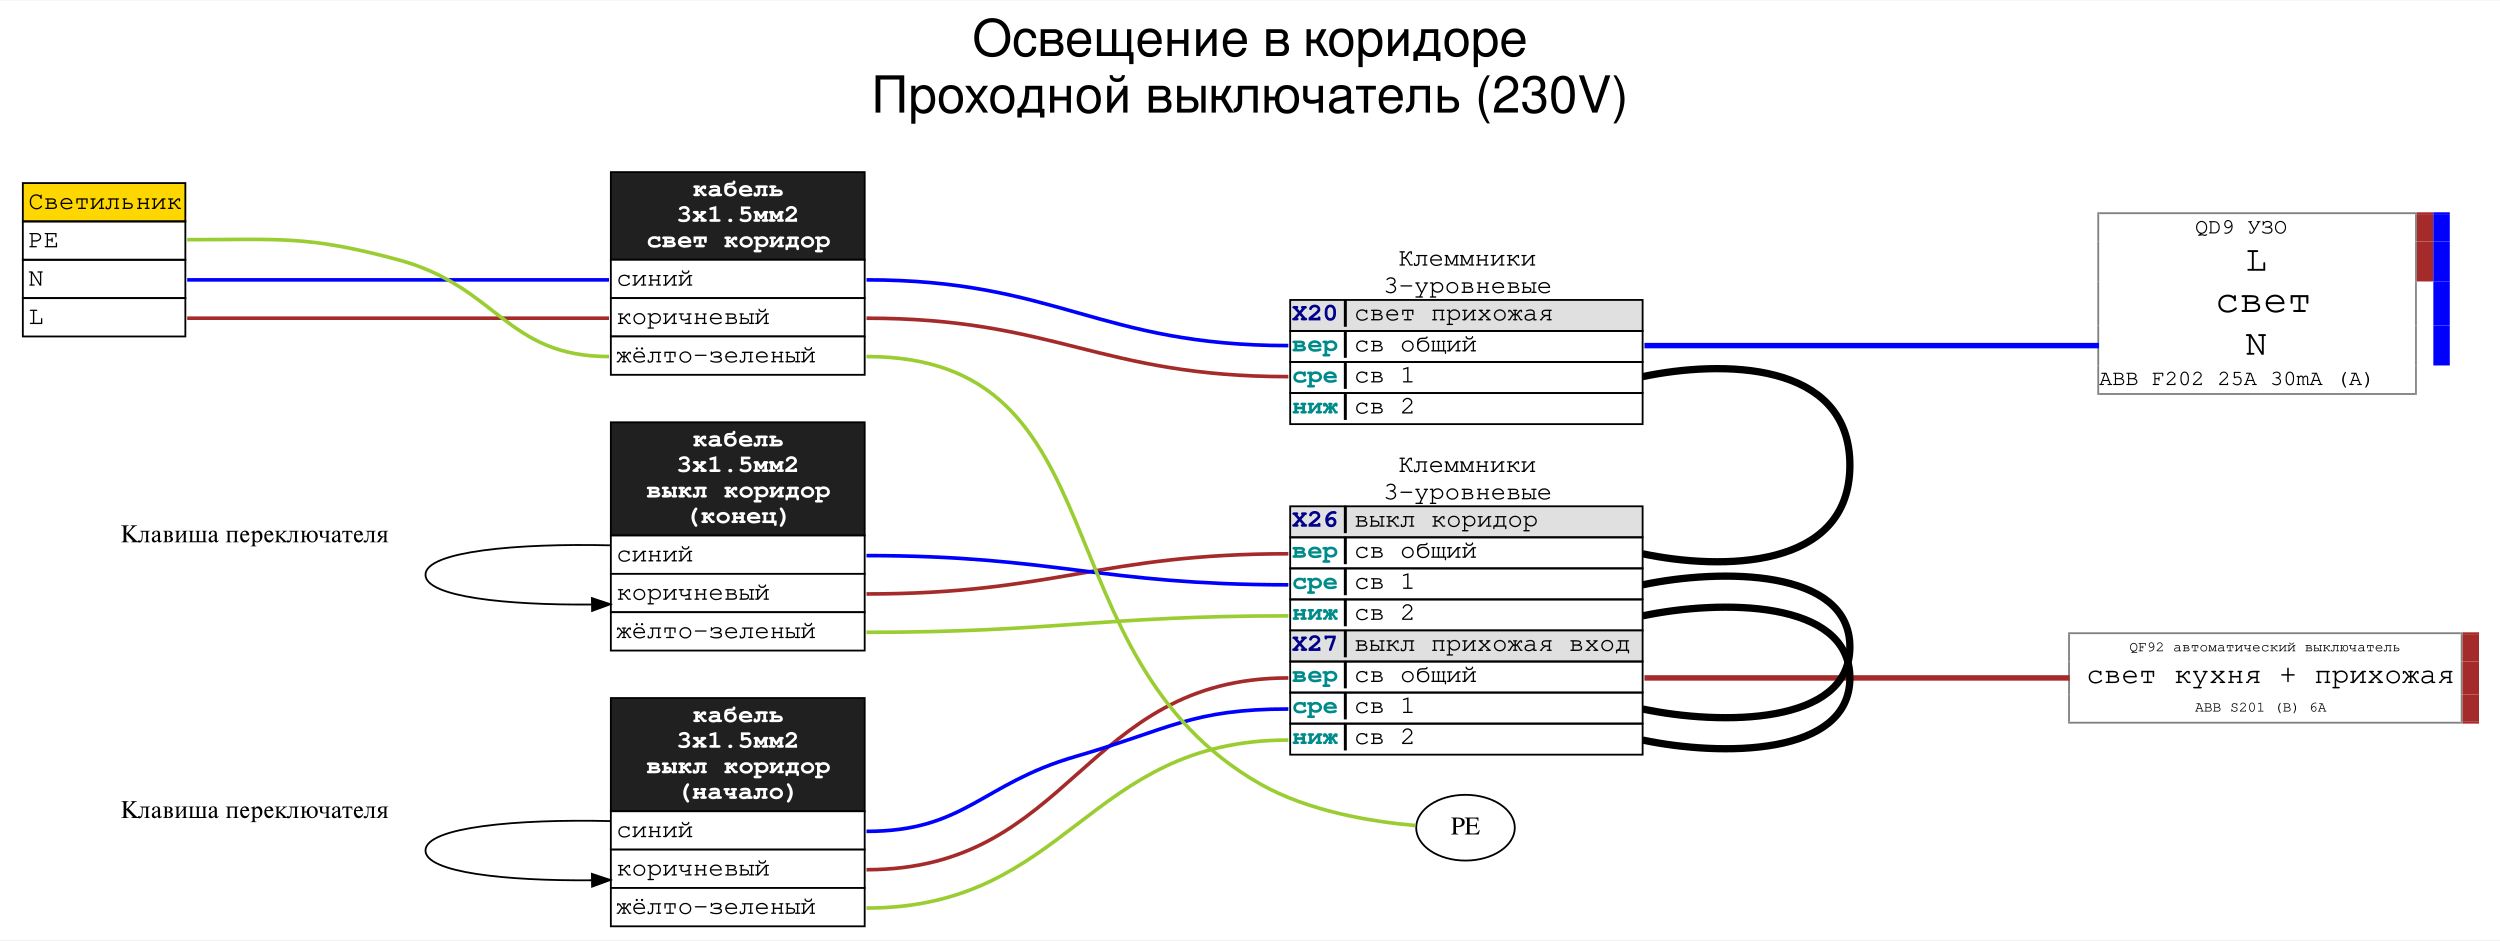
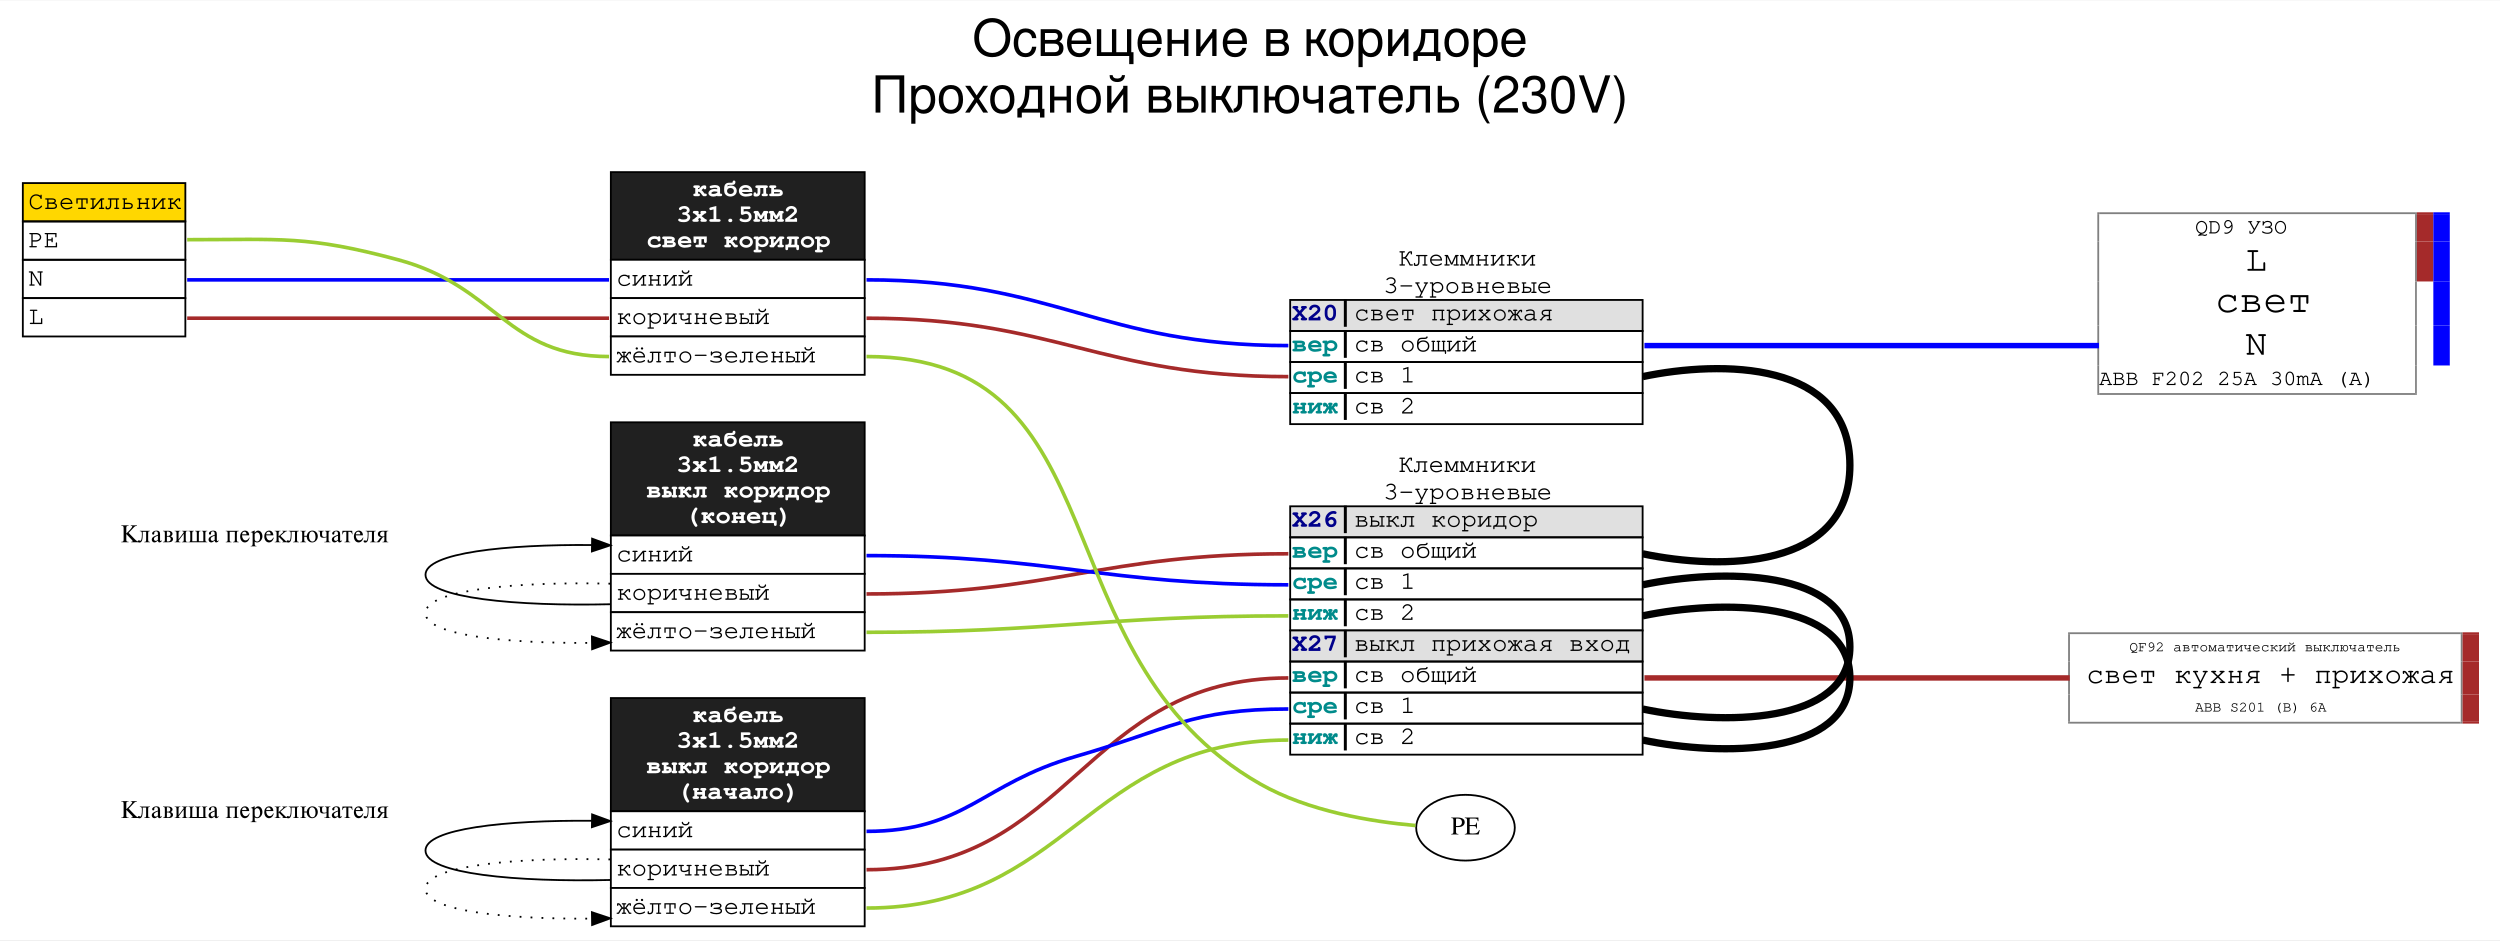
<svg xmlns="http://www.w3.org/2000/svg" width="1369pt" height="515pt" viewBox="0.00 0.00 1369.00 514.50">
  <g id="graph0" class="graph" transform="scale(1 1) rotate(0) translate(4 510.5)">
    <polygon fill="white" stroke="transparent" points="-4,4 -4,-510.5 1365,-510.5 1365,4 -4,4" />
    <text text-anchor="middle" x="680.5" y="-480.1" font-family="Helvetica,sans-Serif" font-size="28.00">Освещение в коридоре</text>
    <text text-anchor="middle" x="680.5" y="-449.1" font-family="Helvetica,sans-Serif" font-size="28.00">Проходной выключатель (230V)</text>
    <g id="clust1" class="cluster">
- </g>
+             </g>
    <g id="node1" class="node">
      <ellipse fill="none" stroke="black" cx="798.5" cy="-57.5" rx="27" ry="18" />
      <text text-anchor="middle" x="798.5" y="-53.8" font-family="Times,serif" font-size="14.00">PE</text>
    </g>
    <g id="node2" class="node">
      <polygon fill="gray" stroke="transparent" points="1144.5,-393.5 1144.5,-394.5 1145.5,-394.5 1145.5,-393.5 1144.5,-393.5" />
      <text text-anchor="start" x="1144.5" y="-393.7" font-family="Courier,monospace" font-size="1.00"> </text>
      <polygon fill="gray" stroke="transparent" points="1145.5,-393.5 1145.5,-394.5 1318.5,-394.5 1318.5,-393.5 1145.5,-393.5" />
      <polygon fill="gray" stroke="transparent" points="1318.5,-393.5 1318.5,-394.5 1319.5,-394.5 1319.5,-393.5 1318.5,-393.5" />
      <polygon fill="white" stroke="transparent" points="1319.5,-393.5 1319.5,-394.5 1319.5,-394.5 1319.5,-393.5 1319.5,-393.5" />
      <polygon fill="brown" stroke="transparent" points="1319.5,-393.5 1319.5,-394.5 1328.5,-394.5 1328.5,-393.5 1319.5,-393.5" />
      <polygon fill="white" stroke="transparent" points="1328.5,-393.5 1328.5,-394.5 1328.5,-394.5 1328.5,-393.5 1328.5,-393.5" />
      <polygon fill="blue" stroke="transparent" points="1328.5,-393.5 1328.5,-394.5 1337.5,-394.5 1337.5,-393.5 1328.5,-393.5" />
      <polygon fill="gray" stroke="transparent" points="1144.5,-378.5 1144.5,-393.5 1145.5,-393.5 1145.5,-378.5 1144.5,-378.5" />
      <text text-anchor="start" x="1198" y="-382.9" font-family="Courier,monospace" font-size="12.00"> QD9 УЗО </text>
      <polygon fill="gray" stroke="transparent" points="1318.5,-378.5 1318.5,-393.5 1319.5,-393.5 1319.5,-378.5 1318.5,-378.5" />
      <text text-anchor="start" x="1318.5" y="-385.7" font-family="Courier,monospace" font-size="1.00"> </text>
      <polygon fill="white" stroke="transparent" points="1319.5,-378.5 1319.5,-393.5 1319.5,-393.5 1319.5,-378.5 1319.5,-378.5" />
      <polygon fill="brown" stroke="transparent" points="1319.5,-378.5 1319.5,-393.5 1328.5,-393.5 1328.5,-378.5 1319.5,-378.5" />
      <text text-anchor="start" x="1319.5" y="-382.3" font-family="Courier,monospace" font-size="14.00"> </text>
      <polygon fill="white" stroke="transparent" points="1328.5,-378.5 1328.5,-393.5 1328.5,-393.5 1328.5,-378.5 1328.5,-378.5" />
      <polygon fill="blue" stroke="transparent" points="1328.5,-378.5 1328.5,-393.5 1337.5,-393.5 1337.5,-378.5 1328.5,-378.5" />
      <text text-anchor="start" x="1328.5" y="-382.3" font-family="Courier,monospace" font-size="14.00"> </text>
      <polygon fill="gray" stroke="transparent" points="1144.5,-356.5 1144.5,-378.5 1145.5,-378.5 1145.5,-356.5 1144.5,-356.5" />
      <text text-anchor="start" x="1225.5" y="-362.5" font-family="Courier,monospace" font-size="20.00">L</text>
      <polygon fill="gray" stroke="transparent" points="1318.5,-356.5 1318.5,-378.5 1319.5,-378.5 1319.5,-356.5 1318.5,-356.5" />
      <polygon fill="white" stroke="transparent" points="1319.5,-356.5 1319.5,-378.5 1319.5,-378.5 1319.5,-356.5 1319.5,-356.5" />
      <polygon fill="brown" stroke="transparent" points="1319.5,-356.5 1319.5,-378.5 1328.5,-378.5 1328.5,-356.5 1319.5,-356.5" />
      <text text-anchor="start" x="1319.5" y="-363.8" font-family="Courier,monospace" font-size="14.00"> </text>
      <polygon fill="white" stroke="transparent" points="1328.5,-356.5 1328.5,-378.5 1328.5,-378.5 1328.5,-356.5 1328.5,-356.5" />
      <polygon fill="blue" stroke="transparent" points="1328.5,-356.5 1328.5,-378.5 1337.5,-378.5 1337.5,-356.5 1328.5,-356.5" />
      <text text-anchor="start" x="1328.5" y="-363.8" font-family="Courier,monospace" font-size="14.00"> </text>
      <polygon fill="gray" stroke="transparent" points="1144.5,-332.5 1144.5,-356.5 1145.5,-356.5 1145.5,-332.5 1144.5,-332.5" />
      <text text-anchor="start" x="1200" y="-339.9" font-family="Courier,monospace" font-size="14.00"> </text>
      <text text-anchor="start" x="1209" y="-339.9" font-family="Courier,monospace" font-size="22.00">свет</text>
      <polygon fill="gray" stroke="transparent" points="1318.5,-332.5 1318.5,-356.5 1319.5,-356.5 1319.5,-332.5 1318.5,-332.5" />
      <polygon fill="white" stroke="transparent" points="1319.5,-332.5 1319.5,-356.5 1319.5,-356.5 1319.5,-332.5 1319.5,-332.5" />
      <polygon fill="white" stroke="transparent" points="1319.5,-332.5 1319.5,-356.5 1328.5,-356.5 1328.5,-332.5 1319.5,-332.5" />
      <text text-anchor="start" x="1319.5" y="-340.8" font-family="Courier,monospace" font-size="14.00"> </text>
      <polygon fill="white" stroke="transparent" points="1328.5,-332.5 1328.5,-356.5 1328.5,-356.5 1328.5,-332.5 1328.5,-332.5" />
      <polygon fill="blue" stroke="transparent" points="1328.5,-332.5 1328.5,-356.5 1337.5,-356.5 1337.5,-332.5 1328.5,-332.5" />
      <text text-anchor="start" x="1328.5" y="-340.8" font-family="Courier,monospace" font-size="14.00"> </text>
      <polygon fill="gray" stroke="transparent" points="1144.5,-310.5 1144.5,-332.5 1145.5,-332.5 1145.5,-310.5 1144.5,-310.5" />
      <text text-anchor="start" x="1225.5" y="-316.5" font-family="Courier,monospace" font-size="20.00">N</text>
      <polygon fill="gray" stroke="transparent" points="1318.5,-310.5 1318.5,-332.5 1319.5,-332.5 1319.5,-310.5 1318.5,-310.5" />
      <polygon fill="white" stroke="transparent" points="1319.5,-310.5 1319.5,-332.5 1319.5,-332.5 1319.5,-310.5 1319.5,-310.5" />
      <polygon fill="white" stroke="transparent" points="1319.5,-310.5 1319.5,-332.5 1328.5,-332.5 1328.5,-310.5 1319.5,-310.5" />
      <text text-anchor="start" x="1319.5" y="-317.8" font-family="Courier,monospace" font-size="14.00"> </text>
      <polygon fill="white" stroke="transparent" points="1328.5,-310.5 1328.5,-332.5 1328.5,-332.5 1328.5,-310.5 1328.5,-310.5" />
      <polygon fill="blue" stroke="transparent" points="1328.5,-310.5 1328.5,-332.5 1337.5,-332.5 1337.5,-310.5 1328.5,-310.5" />
      <text text-anchor="start" x="1328.5" y="-317.8" font-family="Courier,monospace" font-size="14.00"> </text>
      <polygon fill="gray" stroke="transparent" points="1144.5,-295.5 1144.5,-310.5 1145.5,-310.5 1145.5,-295.5 1144.5,-295.5" />
      <text text-anchor="start" x="1145.5" y="-299.9" font-family="Courier,monospace" font-size="12.00"> ABB F202 25A 30mA (A) </text>
      <polygon fill="gray" stroke="transparent" points="1318.5,-295.5 1318.5,-310.5 1319.5,-310.5 1319.5,-295.5 1318.5,-295.5" />
      <polygon fill="white" stroke="transparent" points="1319.5,-295.5 1319.5,-310.5 1319.5,-310.5 1319.5,-295.5 1319.5,-295.5" />
      <polygon fill="white" stroke="transparent" points="1319.5,-295.5 1319.5,-310.5 1328.5,-310.5 1328.5,-295.5 1319.5,-295.5" />
      <text text-anchor="start" x="1319.5" y="-299.3" font-family="Courier,monospace" font-size="14.00"> </text>
      <polygon fill="white" stroke="transparent" points="1328.5,-295.5 1328.5,-310.5 1328.5,-310.5 1328.5,-295.5 1328.5,-295.5" />
      <polygon fill="white" stroke="transparent" points="1328.5,-295.5 1328.5,-310.5 1337.5,-310.5 1337.5,-295.5 1328.5,-295.5" />
      <text text-anchor="start" x="1328.5" y="-299.3" font-family="Courier,monospace" font-size="14.00"> </text>
      <polygon fill="gray" stroke="transparent" points="1144.5,-294.5 1144.5,-295.5 1145.5,-295.5 1145.5,-294.5 1144.5,-294.5" />
      <text text-anchor="start" x="1144.5" y="-294.7" font-family="Courier,monospace" font-size="1.00"> </text>
      <polygon fill="gray" stroke="transparent" points="1145.5,-294.5 1145.5,-295.5 1318.5,-295.5 1318.5,-294.5 1145.5,-294.5" />
      <polygon fill="gray" stroke="transparent" points="1318.5,-294.5 1318.5,-295.5 1319.5,-295.5 1319.5,-294.5 1318.5,-294.5" />
      <polygon fill="white" stroke="transparent" points="1319.5,-294.5 1319.5,-295.5 1319.5,-295.5 1319.5,-294.5 1319.5,-294.5" />
      <polygon fill="white" stroke="transparent" points="1319.5,-294.5 1319.5,-295.5 1328.5,-295.5 1328.5,-294.5 1319.5,-294.5" />
      <polygon fill="white" stroke="transparent" points="1328.5,-294.5 1328.5,-295.5 1328.5,-295.5 1328.5,-294.5 1328.5,-294.5" />
      <polygon fill="white" stroke="transparent" points="1328.5,-294.5 1328.5,-295.5 1337.5,-295.5 1337.5,-294.5 1328.5,-294.5" />
    </g>
    <g id="node3" class="node">
      <polygon fill="gray" stroke="transparent" points="1128.5,-163.5 1128.5,-164.5 1129.5,-164.5 1129.5,-163.5 1128.5,-163.5" />
      <text text-anchor="start" x="1128.5" y="-163.7" font-family="Courier,monospace" font-size="1.00"> </text>
      <polygon fill="gray" stroke="transparent" points="1129.5,-163.5 1129.5,-164.5 1343.5,-164.5 1343.5,-163.5 1129.5,-163.5" />
      <polygon fill="gray" stroke="transparent" points="1343.5,-163.5 1343.5,-164.5 1344.5,-164.5 1344.5,-163.5 1343.5,-163.5" />
      <polygon fill="white" stroke="transparent" points="1344.5,-163.5 1344.5,-164.5 1344.5,-164.5 1344.5,-163.5 1344.5,-163.5" />
      <polygon fill="brown" stroke="transparent" points="1344.5,-163.5 1344.5,-164.5 1353.5,-164.5 1353.5,-163.5 1344.5,-163.5" />
      <polygon fill="gray" stroke="transparent" points="1128.5,-148.5 1128.5,-163.5 1129.5,-163.5 1129.5,-148.5 1128.5,-148.5" />
      <text text-anchor="start" x="1162" y="-154.1" font-family="Courier,monospace" font-size="8.00"> QF92 автоматический выключатель </text>
      <polygon fill="gray" stroke="transparent" points="1343.5,-148.5 1343.5,-163.5 1344.5,-163.5 1344.5,-148.5 1343.5,-148.5" />
      <text text-anchor="start" x="1343.5" y="-155.7" font-family="Courier,monospace" font-size="1.00"> </text>
      <polygon fill="white" stroke="transparent" points="1344.5,-148.5 1344.5,-163.5 1344.5,-163.5 1344.5,-148.5 1344.5,-148.5" />
      <polygon fill="brown" stroke="transparent" points="1344.5,-148.5 1344.5,-163.5 1353.5,-163.5 1353.5,-148.5 1344.5,-148.5" />
      <text text-anchor="start" x="1344.5" y="-152.3" font-family="Courier,monospace" font-size="14.00"> </text>
      <polygon fill="gray" stroke="transparent" points="1128.5,-130.5 1128.5,-148.5 1129.5,-148.5 1129.5,-130.5 1128.5,-130.5" />
      <text text-anchor="start" x="1129.5" y="-136.7" font-family="Courier,monospace" font-size="14.00"> </text>
      <text text-anchor="start" x="1138.5" y="-136.7" font-family="Courier,monospace" font-size="16.00">свет кухня + прихожая</text>
      <polygon fill="gray" stroke="transparent" points="1343.5,-130.5 1343.5,-148.5 1344.5,-148.5 1344.5,-130.5 1343.5,-130.5" />
      <polygon fill="white" stroke="transparent" points="1344.5,-130.5 1344.5,-148.5 1344.5,-148.5 1344.5,-130.5 1344.5,-130.5" />
      <polygon fill="brown" stroke="transparent" points="1344.5,-130.5 1344.5,-148.5 1353.5,-148.5 1353.5,-130.5 1344.5,-130.5" />
      <text text-anchor="start" x="1344.5" y="-135.8" font-family="Courier,monospace" font-size="14.00"> </text>
      <polygon fill="gray" stroke="transparent" points="1128.5,-115.5 1128.5,-130.5 1129.5,-130.5 1129.5,-115.5 1128.5,-115.5" />
      <text text-anchor="start" x="1198" y="-121.1" font-family="Courier,monospace" font-size="8.00"> ABB S201 (B) 6A </text>
      <polygon fill="gray" stroke="transparent" points="1343.5,-115.5 1343.5,-130.5 1344.5,-130.5 1344.5,-115.5 1343.5,-115.5" />
      <polygon fill="white" stroke="transparent" points="1344.5,-115.5 1344.5,-130.5 1344.5,-130.5 1344.5,-115.5 1344.5,-115.5" />
      <polygon fill="brown" stroke="transparent" points="1344.5,-115.5 1344.5,-130.5 1353.5,-130.5 1353.5,-115.5 1344.5,-115.5" />
      <text text-anchor="start" x="1344.5" y="-119.3" font-family="Courier,monospace" font-size="14.00"> </text>
      <polygon fill="gray" stroke="transparent" points="1128.5,-114.5 1128.5,-115.5 1129.5,-115.5 1129.5,-114.5 1128.5,-114.5" />
      <text text-anchor="start" x="1128.5" y="-114.7" font-family="Courier,monospace" font-size="1.00"> </text>
      <polygon fill="gray" stroke="transparent" points="1129.5,-114.5 1129.5,-115.5 1343.5,-115.5 1343.5,-114.5 1129.5,-114.5" />
      <polygon fill="gray" stroke="transparent" points="1343.5,-114.5 1343.5,-115.5 1344.5,-115.5 1344.5,-114.5 1343.5,-114.5" />
      <polygon fill="white" stroke="transparent" points="1344.5,-114.5 1344.5,-115.5 1344.5,-115.5 1344.5,-114.5 1344.5,-114.5" />
      <polygon fill="brown" stroke="transparent" points="1344.5,-114.5 1344.5,-115.5 1353.5,-115.5 1353.5,-114.5 1344.5,-114.5" />
    </g>
    <g id="node4" class="node">
      <text text-anchor="start" x="761.5" y="-365.3" font-family="Courier,monospace" font-size="14.00">Клеммники</text>
      <text text-anchor="start" x="753.5" y="-350.3" font-family="Courier,monospace" font-size="14.00">3-уровневые</text>
      <polygon fill="#e0e0e0" stroke="transparent" points="702.5,-329.5 702.5,-346.5 895.5,-346.5 895.5,-329.5 702.5,-329.5" />
      <polygon fill="none" stroke="black" points="702.5,-329.5 702.5,-346.5 895.5,-346.5 895.5,-329.5 702.5,-329.5" />
      <text text-anchor="start" x="703.5" y="-335.3" font-family="Courier,monospace" font-weight="bold" font-size="14.00" fill="darkblue">X20</text>
      <text text-anchor="start" x="728.5" y="-335.3" font-family="Courier,monospace" font-weight="bold" font-size="14.00">|</text>
      <text text-anchor="start" x="737.5" y="-335.3" font-family="Courier,monospace" font-size="14.00">свет прихожая</text>
      <polygon fill="none" stroke="black" points="702.5,-312.5 702.5,-329.5 895.5,-329.5 895.5,-312.5 702.5,-312.5" />
      <text text-anchor="start" x="703.5" y="-318.3" font-family="Courier,monospace" font-weight="bold" font-size="14.00" fill="darkcyan">вер</text>
      <text text-anchor="start" x="728.5" y="-318.3" font-family="Courier,monospace" font-weight="bold" font-size="14.00">|</text>
      <text text-anchor="start" x="737.5" y="-318.3" font-family="Courier,monospace" font-size="14.00"> св общий</text>
      <polygon fill="none" stroke="black" points="702.5,-295.5 702.5,-312.5 895.5,-312.5 895.5,-295.5 702.5,-295.5" />
      <text text-anchor="start" x="703.5" y="-301.3" font-family="Courier,monospace" font-weight="bold" font-size="14.00" fill="darkcyan">сре</text>
      <text text-anchor="start" x="728.5" y="-301.3" font-family="Courier,monospace" font-weight="bold" font-size="14.00">|</text>
      <text text-anchor="start" x="737.5" y="-301.3" font-family="Courier,monospace" font-size="14.00"> св 1</text>
      <polygon fill="none" stroke="black" points="702.5,-278.5 702.5,-295.5 895.5,-295.5 895.5,-278.5 702.5,-278.5" />
      <text text-anchor="start" x="703.5" y="-284.3" font-family="Courier,monospace" font-weight="bold" font-size="14.00" fill="darkcyan">ниж</text>
      <text text-anchor="start" x="728.5" y="-284.3" font-family="Courier,monospace" font-weight="bold" font-size="14.00">|</text>
      <text text-anchor="start" x="737.5" y="-284.3" font-family="Courier,monospace" font-size="14.00"> св 2</text>
      <text text-anchor="start" x="794.5" y="-267.3" font-family="Courier,monospace" font-size="14.00"> </text>
      <text text-anchor="start" x="761.5" y="-252.3" font-family="Courier,monospace" font-size="14.00">Клеммники</text>
      <text text-anchor="start" x="753.5" y="-237.3" font-family="Courier,monospace" font-size="14.00">3-уровневые</text>
      <polygon fill="#e0e0e0" stroke="transparent" points="702.5,-216.5 702.5,-233.5 895.5,-233.5 895.5,-216.5 702.5,-216.5" />
      <polygon fill="none" stroke="black" points="702.5,-216.5 702.5,-233.5 895.5,-233.5 895.5,-216.5 702.5,-216.5" />
      <text text-anchor="start" x="703.5" y="-222.3" font-family="Courier,monospace" font-weight="bold" font-size="14.00" fill="darkblue">X26</text>
      <text text-anchor="start" x="728.5" y="-222.3" font-family="Courier,monospace" font-weight="bold" font-size="14.00">|</text>
      <text text-anchor="start" x="737.5" y="-222.3" font-family="Courier,monospace" font-size="14.00">выкл коридор       </text>
      <polygon fill="none" stroke="black" points="702.5,-199.5 702.5,-216.5 895.5,-216.5 895.5,-199.5 702.5,-199.5" />
      <text text-anchor="start" x="703.5" y="-205.3" font-family="Courier,monospace" font-weight="bold" font-size="14.00" fill="darkcyan">вер</text>
      <text text-anchor="start" x="728.5" y="-205.3" font-family="Courier,monospace" font-weight="bold" font-size="14.00">|</text>
      <text text-anchor="start" x="737.5" y="-205.3" font-family="Courier,monospace" font-size="14.00"> св общий</text>
      <polygon fill="none" stroke="black" points="702.5,-182.5 702.5,-199.5 895.5,-199.5 895.5,-182.5 702.5,-182.5" />
      <text text-anchor="start" x="703.5" y="-188.3" font-family="Courier,monospace" font-weight="bold" font-size="14.00" fill="darkcyan">сре</text>
      <text text-anchor="start" x="728.5" y="-188.3" font-family="Courier,monospace" font-weight="bold" font-size="14.00">|</text>
      <text text-anchor="start" x="737.5" y="-188.3" font-family="Courier,monospace" font-size="14.00"> св 1</text>
      <polygon fill="none" stroke="black" points="702.5,-165.5 702.5,-182.5 895.5,-182.5 895.5,-165.5 702.5,-165.5" />
      <text text-anchor="start" x="703.5" y="-171.3" font-family="Courier,monospace" font-weight="bold" font-size="14.00" fill="darkcyan">ниж</text>
      <text text-anchor="start" x="728.5" y="-171.3" font-family="Courier,monospace" font-weight="bold" font-size="14.00">|</text>
      <text text-anchor="start" x="737.5" y="-171.3" font-family="Courier,monospace" font-size="14.00"> св 2</text>
      <polygon fill="#e0e0e0" stroke="transparent" points="702.5,-148.5 702.5,-165.5 895.5,-165.5 895.5,-148.5 702.5,-148.5" />
      <polygon fill="none" stroke="black" points="702.5,-148.5 702.5,-165.5 895.5,-165.5 895.5,-148.5 702.5,-148.5" />
      <text text-anchor="start" x="703.5" y="-154.3" font-family="Courier,monospace" font-weight="bold" font-size="14.00" fill="darkblue">X27</text>
      <text text-anchor="start" x="728.5" y="-154.3" font-family="Courier,monospace" font-weight="bold" font-size="14.00">|</text>
      <text text-anchor="start" x="737.5" y="-154.3" font-family="Courier,monospace" font-size="14.00">выкл прихожая вход </text>
      <polygon fill="none" stroke="black" points="702.5,-131.5 702.5,-148.5 895.5,-148.5 895.5,-131.5 702.5,-131.5" />
      <text text-anchor="start" x="703.5" y="-137.3" font-family="Courier,monospace" font-weight="bold" font-size="14.00" fill="darkcyan">вер</text>
      <text text-anchor="start" x="728.5" y="-137.3" font-family="Courier,monospace" font-weight="bold" font-size="14.00">|</text>
      <text text-anchor="start" x="737.5" y="-137.3" font-family="Courier,monospace" font-size="14.00"> св общий</text>
      <polygon fill="none" stroke="black" points="702.5,-114.5 702.5,-131.5 895.5,-131.5 895.5,-114.5 702.5,-114.5" />
      <text text-anchor="start" x="703.5" y="-120.3" font-family="Courier,monospace" font-weight="bold" font-size="14.00" fill="darkcyan">сре</text>
      <text text-anchor="start" x="728.5" y="-120.3" font-family="Courier,monospace" font-weight="bold" font-size="14.00">|</text>
      <text text-anchor="start" x="737.5" y="-120.3" font-family="Courier,monospace" font-size="14.00"> св 1</text>
      <polygon fill="none" stroke="black" points="702.5,-97.5 702.5,-114.5 895.5,-114.5 895.5,-97.5 702.5,-97.5" />
      <text text-anchor="start" x="703.5" y="-103.3" font-family="Courier,monospace" font-weight="bold" font-size="14.00" fill="darkcyan">ниж</text>
      <text text-anchor="start" x="728.5" y="-103.3" font-family="Courier,monospace" font-weight="bold" font-size="14.00">|</text>
      <text text-anchor="start" x="737.5" y="-103.3" font-family="Courier,monospace" font-size="14.00"> св 2</text>
    </g>
    <g id="edge11" class="edge">
      <path fill="none" stroke="Blue" stroke-width="3" d="M896.5,-321.5C981.16,-321.5 1077.89,-321.5 1145.39,-321.5" />
    </g>
    <g id="edge10" class="edge">
      <path fill="none" stroke="Brown" stroke-width="3" d="M896.5,-139.5C974.48,-139.5 1062.55,-139.5 1129.38,-139.5" />
    </g>
    <g id="edge15" class="edge">
      <path fill="none" stroke="Black" stroke-width="4" d="M895.5,-122.5C938.33,-113.5 1009,-113.5 1009,-156.5 1009,-199.5 938.33,-199.5 895.5,-190.5" />
    </g>
    <g id="edge16" class="edge">
      <path fill="none" stroke="Black" stroke-width="4" d="M895.5,-105.5C938.33,-96.5 1009,-96.5 1009,-139.5 1009,-182.5 938.33,-182.5 895.5,-173.5" />
    </g>
    <g id="edge17" class="edge">
      <path fill="none" stroke="Black" stroke-width="4" d="M895.5,-207.5C938.33,-198.5 1009,-198.5 1009,-256 1009,-313.5 938.33,-313.5 895.5,-304.5" />
    </g>
    <g id="node5" class="node">
      <polygon fill="#202020" stroke="transparent" points="330.5,-66.5 330.5,-128.5 469.5,-128.5 469.5,-66.5 330.5,-66.5" />
      <polygon fill="none" stroke="black" points="330.5,-66.5 330.5,-128.5 469.5,-128.5 469.5,-66.5 330.5,-66.5" />
      <text text-anchor="start" x="375" y="-115.3" font-family="Courier,monospace" font-weight="bold" font-size="14.00" fill="white">кабель</text>
      <text text-anchor="start" x="366.5" y="-101.3" font-family="Courier,monospace" font-weight="bold" font-size="14.00" fill="white">3x1.5мм2</text>
      <text text-anchor="start" x="350" y="-87.3" font-family="Courier,monospace" font-weight="bold" font-size="14.00" fill="white">выкл коридор</text>
      <text text-anchor="start" x="366.5" y="-73.3" font-family="Courier,monospace" font-weight="bold" font-size="14.00" fill="white">(начало)</text>
      <polygon fill="#ffffff" stroke="transparent" points="330.5,-45.5 330.5,-66.5 469.5,-66.5 469.5,-45.5 330.5,-45.5" />
      <polygon fill="none" stroke="black" points="330.5,-45.5 330.5,-66.5 469.5,-66.5 469.5,-45.5 330.5,-45.5" />
      <text text-anchor="start" x="333.5" y="-52.3" font-family="Courier,monospace" font-size="14.00">синий           </text>
      <polygon fill="#ffffff" stroke="transparent" points="330.5,-24.5 330.5,-45.5 469.5,-45.5 469.5,-24.5 330.5,-24.5" />
      <polygon fill="none" stroke="black" points="330.5,-24.5 330.5,-45.5 469.5,-45.5 469.5,-24.5 330.5,-24.5" />
      <text text-anchor="start" x="333.5" y="-31.3" font-family="Courier,monospace" font-size="14.00">коричневый      </text>
      <polygon fill="#ffffff" stroke="transparent" points="330.5,-3.5 330.5,-24.5 469.5,-24.5 469.5,-3.5 330.5,-3.5" />
      <polygon fill="none" stroke="black" points="330.5,-3.5 330.5,-24.5 469.5,-24.5 469.5,-3.5 330.5,-3.5" />
      <text text-anchor="start" x="333.5" y="-10.3" font-family="Courier,monospace" font-size="14.00">жёлто-зеленый   </text>
    </g>
    <g id="edge1" class="edge">
      <path fill="none" stroke="Brown" stroke-width="2" d="M470.5,-34.5C583.28,-34.5 588.72,-139.5 701.5,-139.5" />
    </g>
    <g id="edge2" class="edge">
      <path fill="none" stroke="Blue" stroke-width="2" d="M470.5,-55.5C524.55,-55.5 533.08,-81.47 585,-96.5 635.96,-111.25 648.45,-122.5 701.5,-122.5" />
    </g>
    <g id="edge3" class="edge">
      <path fill="none" stroke="YellowGreen" stroke-width="2" d="M470.5,-13.5C581.01,-13.5 590.99,-105.5 701.5,-105.5" />
    </g>
    <g id="edge18" class="edge">
-       <path fill="none" stroke="black" d="M330.18,-61.13C279.57,-62.3 229,-57.95 229,-45 229,-32.91 273.07,-28.32 320.11,-28.71" />
-       <polygon fill="black" stroke="black" points="320.13,-32.22 330.18,-28.87 320.24,-25.22 320.13,-32.22" />
+       <path fill="none" stroke="black" d="M330.18,-28.87C279.57,-27.7 229,-32.05 229,-45 229,-57.09 273.07,-61.68 320.11,-61.29" />
+       <polygon fill="black" stroke="black" points="320.24,-64.78 330.18,-61.13 320.13,-57.78 320.24,-64.78" />
      <text text-anchor="middle" x="135.5" y="-62.8" font-family="Times,serif" font-size="14.00">Клавиша переключателя</text>
+     </g>
+     <g id="edge19" class="edge">
+       <path fill="none" stroke="black" stroke-dasharray="1,5" d="M330.18,-40.13C279.57,-41.3 229,-36.95 229,-24 229,-11.91 273.07,-7.32 320.11,-7.71" />
+       <polygon fill="black" stroke="black" points="320.13,-11.22 330.18,-7.87 320.24,-4.22 320.13,-11.22" />
    </g>
    <g id="node6" class="node">
      <polygon fill="#202020" stroke="transparent" points="330.5,-217.5 330.5,-279.5 469.5,-279.5 469.5,-217.5 330.5,-217.5" />
      <polygon fill="none" stroke="black" points="330.5,-217.5 330.5,-279.5 469.5,-279.5 469.5,-217.5 330.5,-217.5" />
      <text text-anchor="start" x="375" y="-266.3" font-family="Courier,monospace" font-weight="bold" font-size="14.00" fill="white">кабель</text>
      <text text-anchor="start" x="366.5" y="-252.3" font-family="Courier,monospace" font-weight="bold" font-size="14.00" fill="white">3x1.5мм2</text>
      <text text-anchor="start" x="350" y="-238.3" font-family="Courier,monospace" font-weight="bold" font-size="14.00" fill="white">выкл коридор</text>
      <text text-anchor="start" x="371" y="-224.3" font-family="Courier,monospace" font-weight="bold" font-size="14.00" fill="white">(конец)</text>
      <polygon fill="#ffffff" stroke="transparent" points="330.5,-196.5 330.5,-217.5 469.5,-217.5 469.5,-196.5 330.5,-196.5" />
      <polygon fill="none" stroke="black" points="330.5,-196.5 330.5,-217.5 469.5,-217.5 469.5,-196.5 330.5,-196.5" />
      <text text-anchor="start" x="333.5" y="-203.3" font-family="Courier,monospace" font-size="14.00">синий           </text>
      <polygon fill="#ffffff" stroke="transparent" points="330.5,-175.5 330.5,-196.5 469.5,-196.5 469.5,-175.5 330.5,-175.5" />
      <polygon fill="none" stroke="black" points="330.5,-175.5 330.5,-196.5 469.5,-196.5 469.5,-175.5 330.5,-175.5" />
      <text text-anchor="start" x="333.5" y="-182.3" font-family="Courier,monospace" font-size="14.00">коричневый      </text>
      <polygon fill="#ffffff" stroke="transparent" points="330.5,-154.5 330.5,-175.5 469.5,-175.5 469.5,-154.5 330.5,-154.5" />
      <polygon fill="none" stroke="black" points="330.5,-154.5 330.5,-175.5 469.5,-175.5 469.5,-154.5 330.5,-154.5" />
      <text text-anchor="start" x="333.5" y="-161.3" font-family="Courier,monospace" font-size="14.00">жёлто-зеленый   </text>
    </g>
    <g id="edge4" class="edge">
      <path fill="none" stroke="Brown" stroke-width="2" d="M470.5,-185.5C573.63,-185.5 598.37,-207.5 701.5,-207.5" />
    </g>
    <g id="edge5" class="edge">
      <path fill="none" stroke="Blue" stroke-width="2" d="M470.5,-206.5C573.41,-206.5 598.59,-190.5 701.5,-190.5" />
    </g>
    <g id="edge6" class="edge">
      <path fill="none" stroke="YellowGreen" stroke-width="2" d="M470.5,-164.5C573.24,-164.5 598.76,-173.5 701.5,-173.5" />
    </g>
-     <g id="edge19" class="edge">
-       <path fill="none" stroke="black" d="M330.18,-212.13C279.57,-213.3 229,-208.95 229,-196 229,-183.91 273.07,-179.32 320.11,-179.71" />
-       <polygon fill="black" stroke="black" points="320.13,-183.22 330.18,-179.87 320.24,-176.22 320.13,-183.22" />
+     <g id="edge20" class="edge">
+       <path fill="none" stroke="black" d="M330.18,-179.87C279.57,-178.7 229,-183.05 229,-196 229,-208.09 273.07,-212.68 320.11,-212.29" />
+       <polygon fill="black" stroke="black" points="320.24,-215.78 330.18,-212.13 320.13,-208.78 320.24,-215.78" />
      <text text-anchor="middle" x="135.5" y="-213.8" font-family="Times,serif" font-size="14.00">Клавиша переключателя</text>
+     </g>
+     <g id="edge21" class="edge">
+       <path fill="none" stroke="black" stroke-dasharray="1,5" d="M330.18,-191.13C279.57,-192.3 229,-187.95 229,-175 229,-162.91 273.07,-158.32 320.11,-158.71" />
+       <polygon fill="black" stroke="black" points="320.13,-162.22 330.18,-158.87 320.24,-155.22 320.13,-162.22" />
    </g>
    <g id="node7" class="node">
      <polygon fill="#202020" stroke="transparent" points="330.5,-368.5 330.5,-416.5 469.5,-416.5 469.5,-368.5 330.5,-368.5" />
      <polygon fill="none" stroke="black" points="330.5,-368.5 330.5,-416.5 469.5,-416.5 469.5,-368.5 330.5,-368.5" />
      <text text-anchor="start" x="375" y="-403.3" font-family="Courier,monospace" font-weight="bold" font-size="14.00" fill="white">кабель</text>
      <text text-anchor="start" x="366.5" y="-389.3" font-family="Courier,monospace" font-weight="bold" font-size="14.00" fill="white">3x1.5мм2</text>
      <text text-anchor="start" x="350" y="-375.3" font-family="Courier,monospace" font-weight="bold" font-size="14.00" fill="white">свет коридор</text>
      <polygon fill="#ffffff" stroke="transparent" points="330.5,-347.5 330.5,-368.5 469.5,-368.5 469.5,-347.5 330.5,-347.5" />
      <polygon fill="none" stroke="black" points="330.5,-347.5 330.5,-368.5 469.5,-368.5 469.5,-347.5 330.5,-347.5" />
      <text text-anchor="start" x="333.5" y="-354.3" font-family="Courier,monospace" font-size="14.00">синий           </text>
      <polygon fill="#ffffff" stroke="transparent" points="330.5,-326.5 330.5,-347.5 469.5,-347.5 469.5,-326.5 330.5,-326.5" />
      <polygon fill="none" stroke="black" points="330.5,-326.5 330.5,-347.5 469.5,-347.5 469.5,-326.5 330.5,-326.5" />
      <text text-anchor="start" x="333.5" y="-333.3" font-family="Courier,monospace" font-size="14.00">коричневый      </text>
      <polygon fill="#ffffff" stroke="transparent" points="330.5,-305.5 330.5,-326.5 469.5,-326.5 469.5,-305.5 330.5,-305.5" />
      <polygon fill="none" stroke="black" points="330.5,-305.5 330.5,-326.5 469.5,-326.5 469.5,-305.5 330.5,-305.5" />
      <text text-anchor="start" x="333.5" y="-312.3" font-family="Courier,monospace" font-size="14.00">жёлто-зеленый   </text>
    </g>
    <g id="edge9" class="edge">
      <path fill="none" stroke="YellowGreen" stroke-width="2" d="M470.5,-315.5C611.88,-315.5 563.25,-151.66 686,-81.5 712.47,-66.37 747.45,-60.76 771.11,-58.69" />
    </g>
    <g id="edge7" class="edge">
      <path fill="none" stroke="Blue" stroke-width="2" d="M470.5,-357.5C574.41,-357.5 597.59,-321.5 701.5,-321.5" />
    </g>
    <g id="edge8" class="edge">
      <path fill="none" stroke="Brown" stroke-width="2" d="M470.5,-336.5C574.15,-336.5 597.85,-304.5 701.5,-304.5" />
    </g>
    <g id="node8" class="node">
      <polygon fill="#ffd700" stroke="transparent" points="8.5,-389.5 8.5,-410.5 97.5,-410.5 97.5,-389.5 8.5,-389.5" />
      <polygon fill="none" stroke="black" points="8.5,-389.5 8.5,-410.5 97.5,-410.5 97.5,-389.5 8.5,-389.5" />
      <text text-anchor="start" x="11.5" y="-396.3" font-family="Courier,monospace" font-size="14.00">Светильник</text>
      <polygon fill="none" stroke="black" points="8.5,-368.5 8.5,-389.5 97.5,-389.5 97.5,-368.5 8.5,-368.5" />
      <text text-anchor="start" x="11.5" y="-375.3" font-family="Courier,monospace" font-size="14.00">PE</text>
      <polygon fill="none" stroke="black" points="8.5,-347.5 8.5,-368.5 97.5,-368.5 97.5,-347.5 8.5,-347.5" />
      <text text-anchor="start" x="11.5" y="-354.3" font-family="Courier,monospace" font-size="14.00">N</text>
      <polygon fill="none" stroke="black" points="8.5,-326.5 8.5,-347.5 97.5,-347.5 97.5,-326.5 8.5,-326.5" />
      <text text-anchor="start" x="11.5" y="-333.3" font-family="Courier,monospace" font-size="14.00">L</text>
    </g>
    <g id="edge12" class="edge">
      <path fill="none" stroke="Brown" stroke-width="2" d="M98.5,-336.5C201.17,-336.5 226.83,-336.5 329.5,-336.5" />
    </g>
    <g id="edge13" class="edge">
      <path fill="none" stroke="Blue" stroke-width="2" d="M98.5,-357.5C201.17,-357.5 226.83,-357.5 329.5,-357.5" />
    </g>
    <g id="edge14" class="edge">
      <path fill="none" stroke="YellowGreen" stroke-width="2" d="M98.5,-379.5C150.07,-379.5 164.2,-381.89 214,-368.5 268.54,-353.84 273.02,-315.5 329.5,-315.5" />
    </g>
  </g>
</svg>
